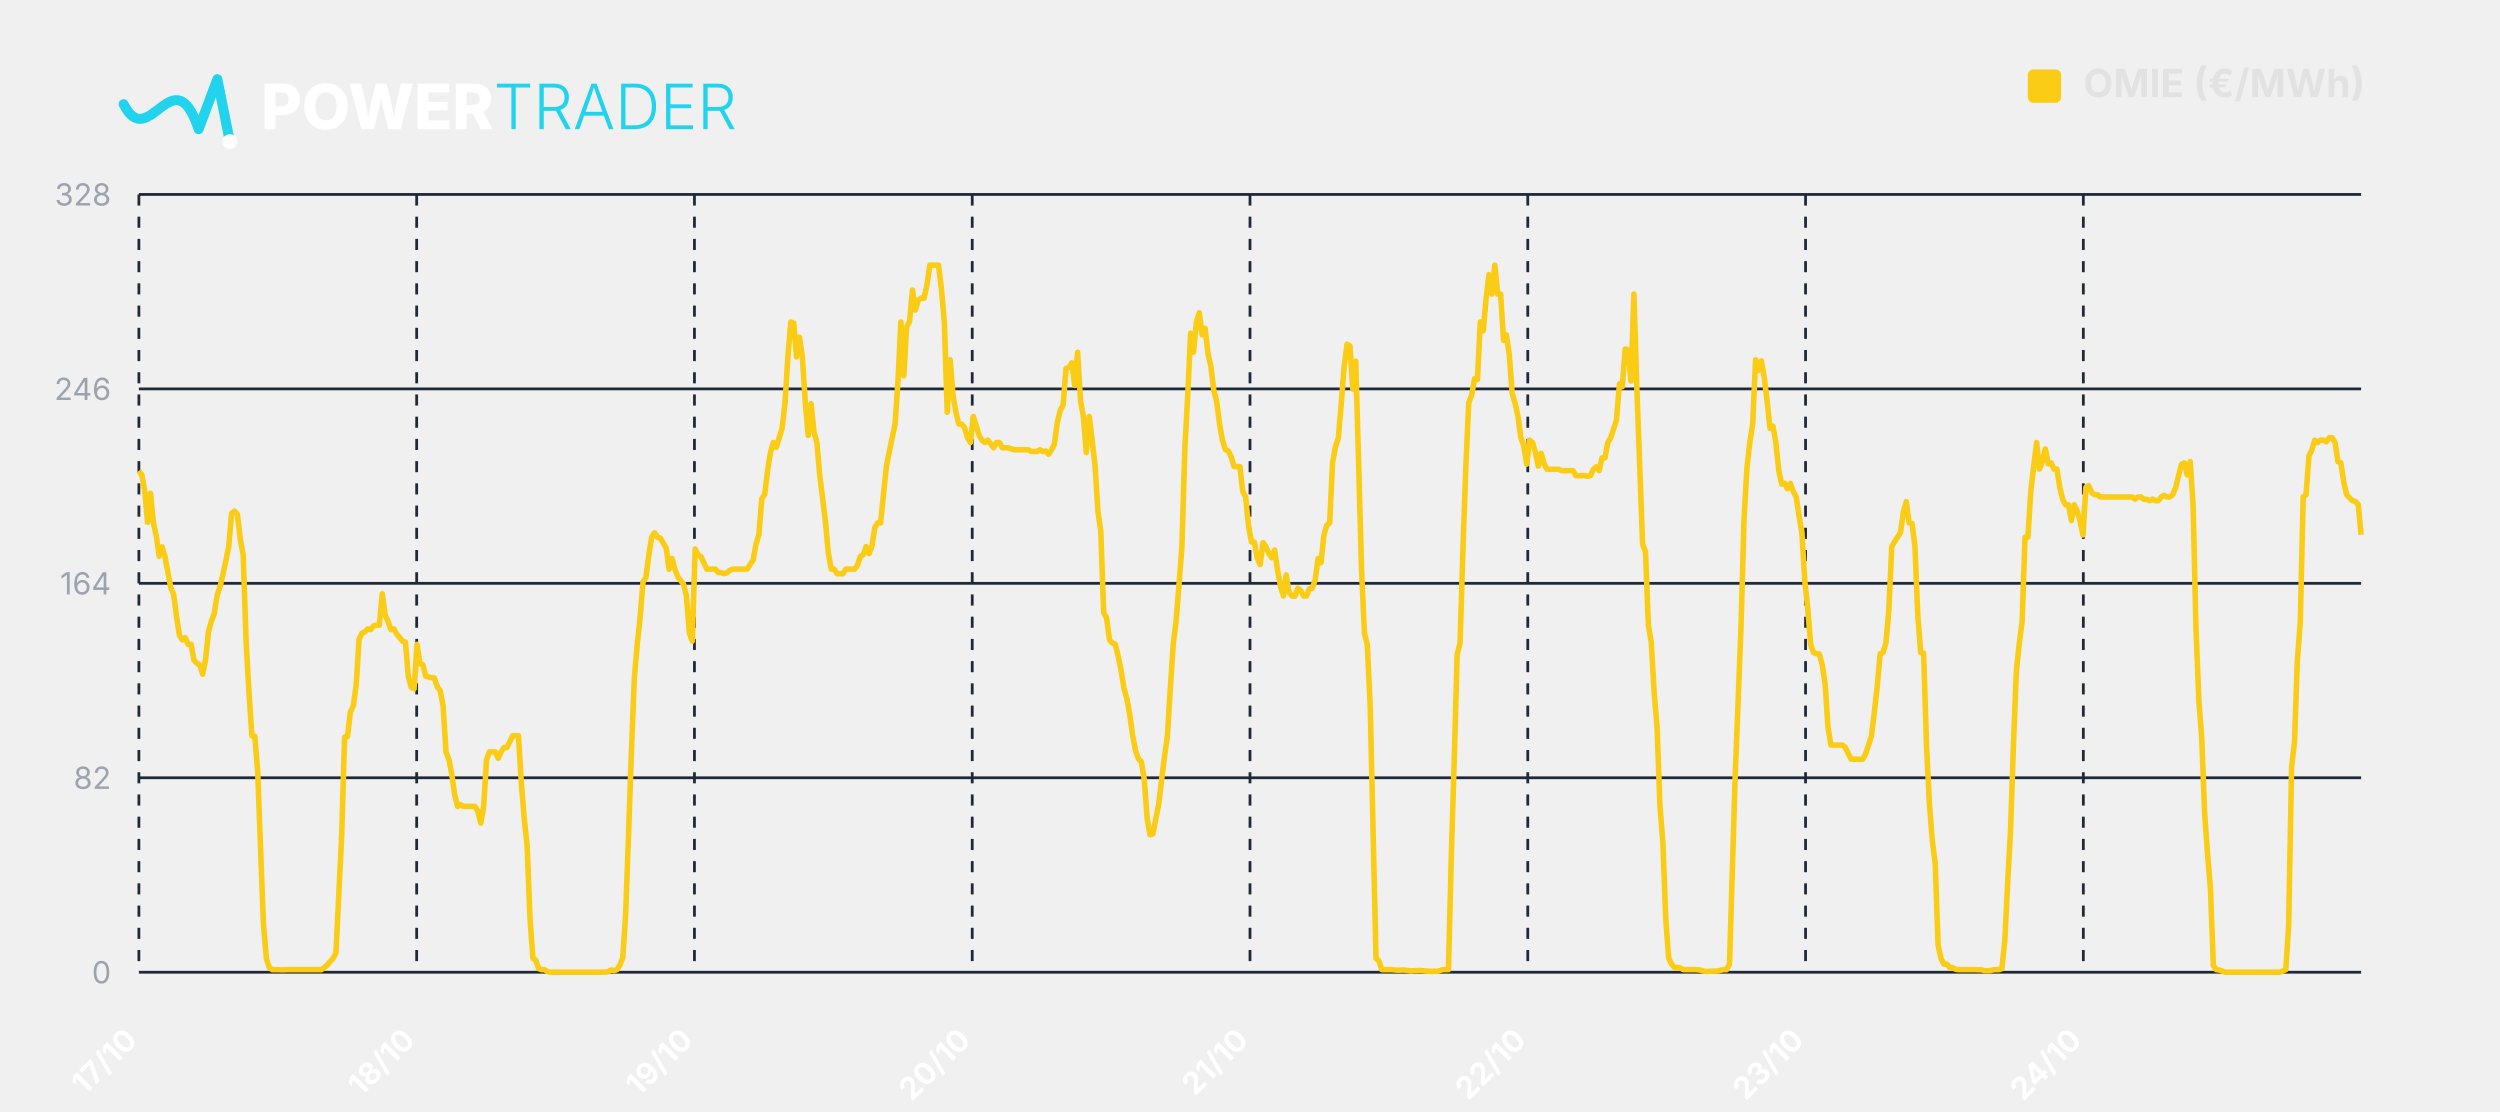
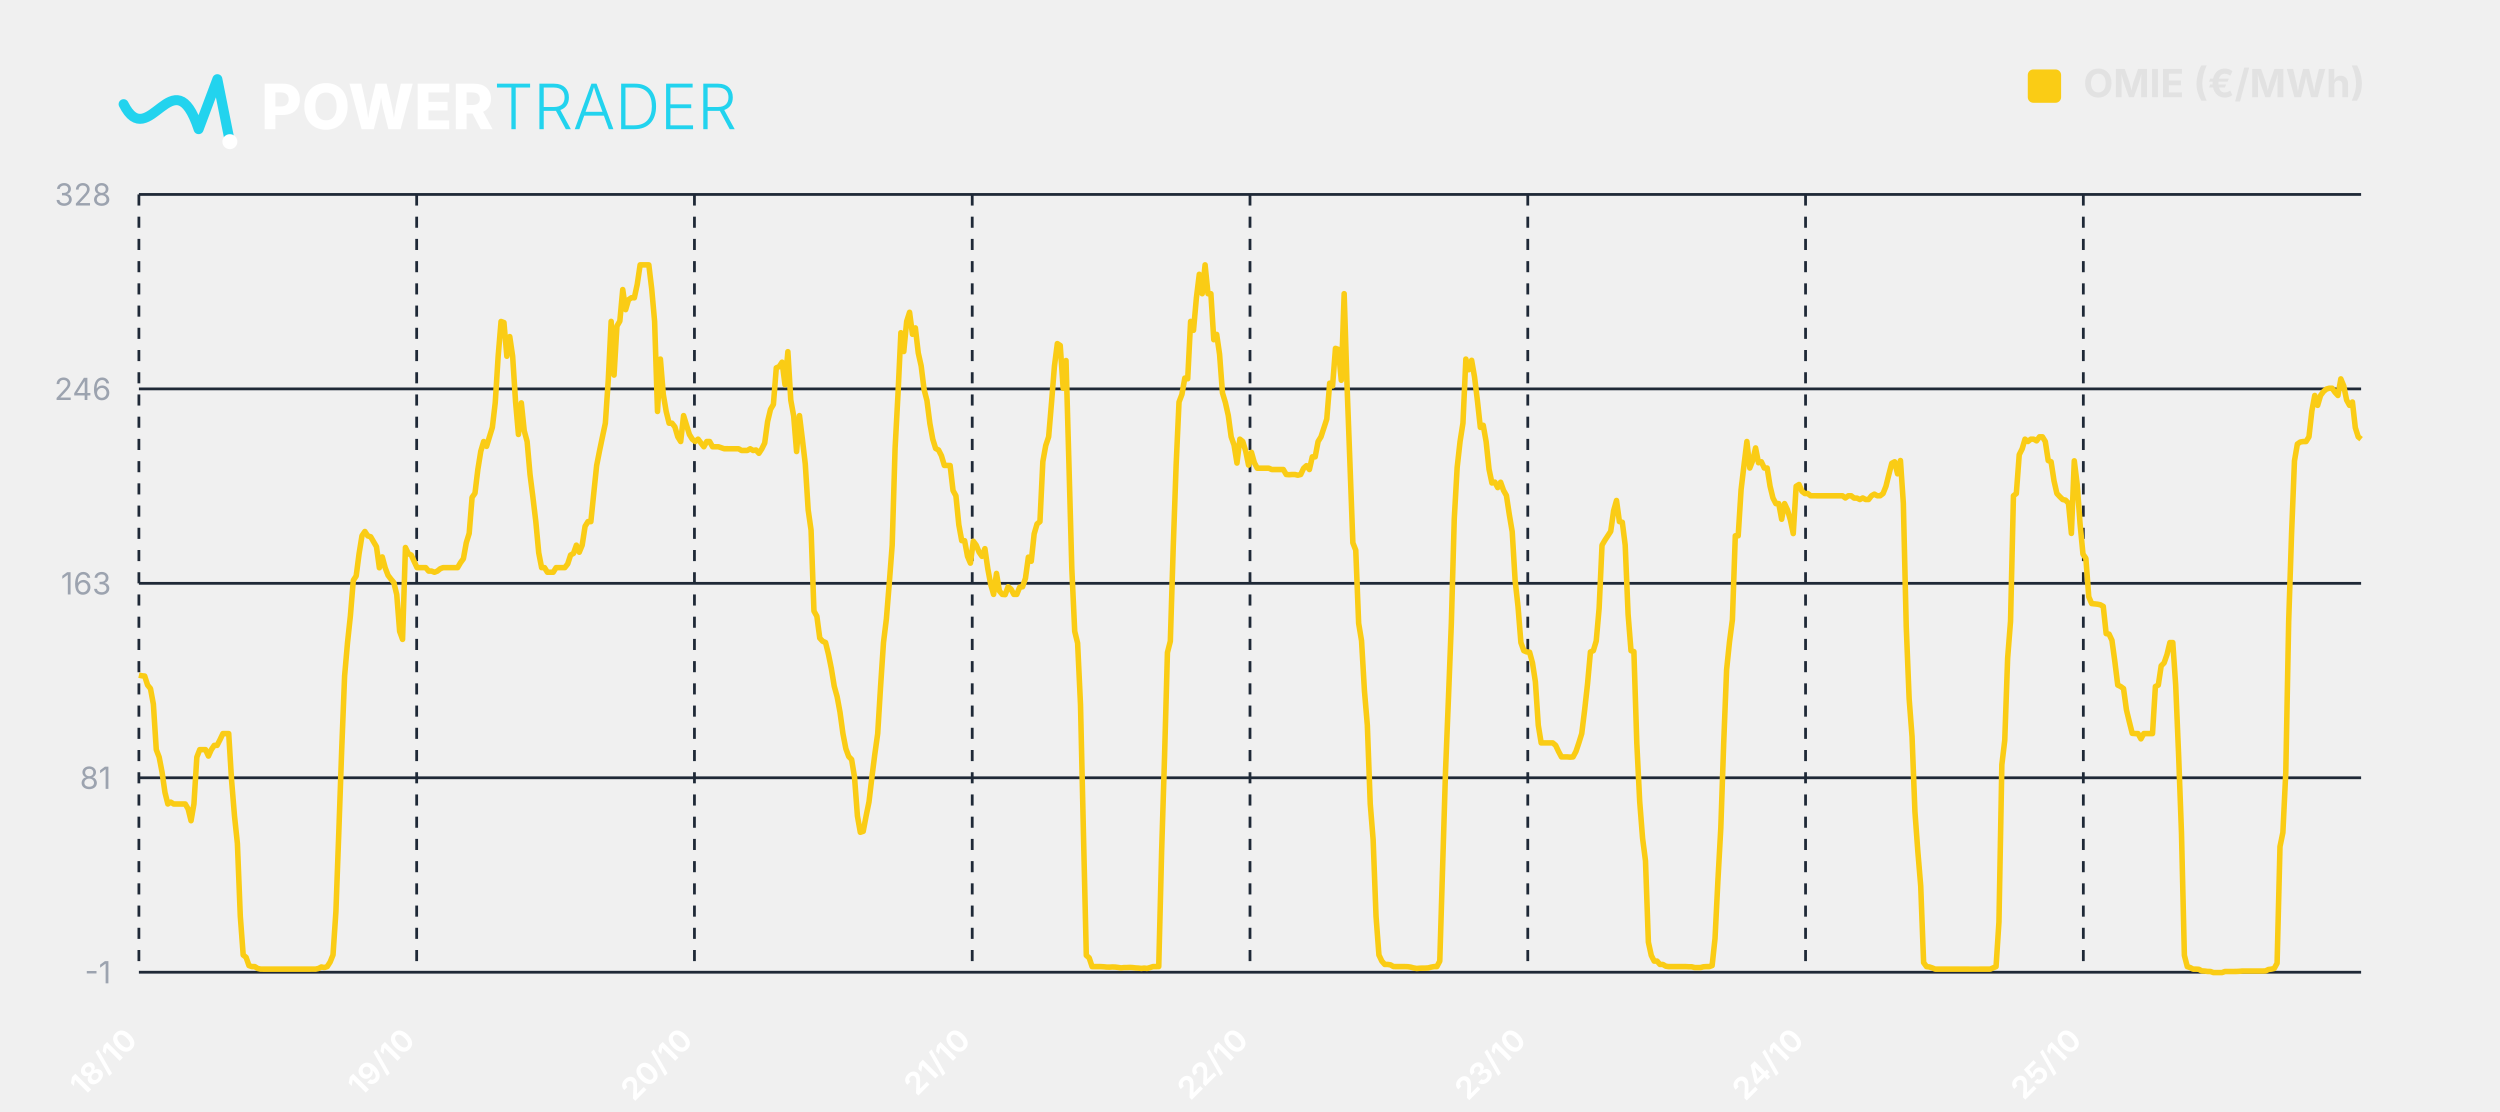
<svg xmlns="http://www.w3.org/2000/svg" viewBox="0 0 900 400" style="font-family: 'Inter', sans-serif; background: #0b0f19;">
  <g transform="translate(40, 15) scale(0.45)">
    <path d="M10 50 C30 90 50 10 70 70 L85 30 L95 80" stroke="#22d3ee" stroke-width="8" stroke-linecap="round" stroke-linejoin="round" fill="none" />
    <circle cx="95" cy="80" r="6" fill="#ffffff" />
    <text x="120" y="70" font-family="'Inter', sans-serif" font-weight="800" font-size="50" fill="#ffffff">POWER<tspan fill="#22d3ee" font-weight="300">TRADER</tspan>
    </text>
  </g>
  <rect x="730" y="25" width="12" height="12" fill="#facc15" rx="2" />
  <text x="750" y="35" font-size="14" font-weight="bold" fill="#e2e2e2">OMIE (€/MWh)</text>
  <line x1="50" y1="350.0" x2="850" y2="350.0" stroke="#1f2937" stroke-width="1" />
-   <text x="40" y="354.0" text-anchor="end" font-size="11" fill="#9ca3af">0</text>
+   <text x="40" y="354.0" text-anchor="end" font-size="11" fill="#9ca3af">-1</text>
  <line x1="50" y1="280.0" x2="850" y2="280.0" stroke="#1f2937" stroke-width="1" />
-   <text x="40" y="284.0" text-anchor="end" font-size="11" fill="#9ca3af">82</text>
+   <text x="40" y="284.0" text-anchor="end" font-size="11" fill="#9ca3af">81</text>
  <line x1="50" y1="210.0" x2="850" y2="210.0" stroke="#1f2937" stroke-width="1" />
-   <text x="40" y="214.0" text-anchor="end" font-size="11" fill="#9ca3af">164</text>
+   <text x="40" y="214.0" text-anchor="end" font-size="11" fill="#9ca3af">163</text>
  <line x1="50" y1="140.0" x2="850" y2="140.0" stroke="#1f2937" stroke-width="1" />
  <text x="40" y="144.0" text-anchor="end" font-size="11" fill="#9ca3af">246</text>
  <line x1="50" y1="70.0" x2="850" y2="70.0" stroke="#1f2937" stroke-width="1" />
  <text x="40" y="74.0" text-anchor="end" font-size="11" fill="#9ca3af">328</text>
  <line x1="50.0" y1="70" x2="50.0" y2="350" stroke="#1f2937" stroke-width="1" stroke-dasharray="4,4" />
-   <text x="50.0" y="375" text-anchor="end" transform="rotate(-45, 50.0, 375)" font-size="11" font-weight="bold" fill="#ffffff">17/10</text>
+   <text x="50.0" y="375" text-anchor="end" transform="rotate(-45, 50.0, 375)" font-size="11" font-weight="bold" fill="#ffffff">18/10</text>
  <line x1="150.0" y1="70" x2="150.0" y2="350" stroke="#1f2937" stroke-width="1" stroke-dasharray="4,4" />
-   <text x="150.0" y="375" text-anchor="end" transform="rotate(-45, 150.0, 375)" font-size="11" font-weight="bold" fill="#ffffff">18/10</text>
+   <text x="150.0" y="375" text-anchor="end" transform="rotate(-45, 150.0, 375)" font-size="11" font-weight="bold" fill="#ffffff">19/10</text>
  <line x1="250.0" y1="70" x2="250.0" y2="350" stroke="#1f2937" stroke-width="1" stroke-dasharray="4,4" />
-   <text x="250.0" y="375" text-anchor="end" transform="rotate(-45, 250.0, 375)" font-size="11" font-weight="bold" fill="#ffffff">19/10</text>
+   <text x="250.0" y="375" text-anchor="end" transform="rotate(-45, 250.0, 375)" font-size="11" font-weight="bold" fill="#ffffff">20/10</text>
  <line x1="350.0" y1="70" x2="350.0" y2="350" stroke="#1f2937" stroke-width="1" stroke-dasharray="4,4" />
-   <text x="350.0" y="375" text-anchor="end" transform="rotate(-45, 350.0, 375)" font-size="11" font-weight="bold" fill="#ffffff">20/10</text>
+   <text x="350.0" y="375" text-anchor="end" transform="rotate(-45, 350.0, 375)" font-size="11" font-weight="bold" fill="#ffffff">21/10</text>
  <line x1="450.0" y1="70" x2="450.0" y2="350" stroke="#1f2937" stroke-width="1" stroke-dasharray="4,4" />
-   <text x="450.0" y="375" text-anchor="end" transform="rotate(-45, 450.0, 375)" font-size="11" font-weight="bold" fill="#ffffff">21/10</text>
+   <text x="450.0" y="375" text-anchor="end" transform="rotate(-45, 450.0, 375)" font-size="11" font-weight="bold" fill="#ffffff">22/10</text>
  <line x1="550.0" y1="70" x2="550.0" y2="350" stroke="#1f2937" stroke-width="1" stroke-dasharray="4,4" />
-   <text x="550.0" y="375" text-anchor="end" transform="rotate(-45, 550.0, 375)" font-size="11" font-weight="bold" fill="#ffffff">22/10</text>
+   <text x="550.0" y="375" text-anchor="end" transform="rotate(-45, 550.0, 375)" font-size="11" font-weight="bold" fill="#ffffff">23/10</text>
  <line x1="650.0" y1="70" x2="650.0" y2="350" stroke="#1f2937" stroke-width="1" stroke-dasharray="4,4" />
-   <text x="650.0" y="375" text-anchor="end" transform="rotate(-45, 650.0, 375)" font-size="11" font-weight="bold" fill="#ffffff">23/10</text>
+   <text x="650.0" y="375" text-anchor="end" transform="rotate(-45, 650.0, 375)" font-size="11" font-weight="bold" fill="#ffffff">24/10</text>
  <line x1="750.0" y1="70" x2="750.0" y2="350" stroke="#1f2937" stroke-width="1" stroke-dasharray="4,4" />
-   <text x="750.0" y="375" text-anchor="end" transform="rotate(-45, 750.0, 375)" font-size="11" font-weight="bold" fill="#ffffff">24/10</text>
-   <polyline points="50.0,169.483 51.043,170.964 52.086,176.498 53.129,188.041 54.172,177.604 55.215,188.084 56.258,192.868 57.301,200.274 58.344,196.869 59.387,200.334 60.43,205.935 61.473,211.529 62.516,214.031 63.559,222.017 64.602,228.725 65.645,230.342 66.688,229.533 67.731,231.96 68.774,231.96 69.817,237.621 70.86,238.745 71.904,239.323 72.947,242.737 73.99,237.629 75.033,227.541 76.076,223.685 77.119,220.969 78.162,214.38 79.205,211.239 80.248,206.812 81.291,201.951 82.334,196.75 83.377,184.84 84.42,183.989 85.463,185.138 86.506,194.273 87.549,199.738 88.592,230.81 89.635,249.199 90.678,264.862 91.721,265.024 92.764,277.632 93.807,305.708 94.85,332.881 95.893,345.029 96.936,348.29 97.979,349.081 99.022,349.081 100.065,349.081 101.108,349.141 102.151,349.15 103.194,349.081 104.237,349.081 105.28,349.081 106.323,349.081 107.366,349.081 108.409,349.081 109.452,349.081 110.495,349.081 111.538,349.081 112.581,349.081 113.625,349.081 114.668,349.081 115.711,349.081 116.754,348.29 117.797,347.438 118.84,346.161 119.883,345.029 120.926,343.063 121.969,321.993 123.012,300.532 124.055,265.356 125.098,265.135 126.141,256.298 127.184,254.11 128.227,246.559 129.27,230.138 130.313,227.916 131.356,227.473 132.399,226.384 133.442,226.673 134.485,225.354 135.528,225.039 136.571,225.039 137.614,213.784 138.657,221.395 139.7,223.694 140.743,226.673 141.786,226.384 142.829,228.274 143.872,229.533 144.915,230.81 145.958,231.151 147.001,243.58 148.044,247.445 149.087,247.973 150.13,231.96 151.173,238.898 152.216,239.255 153.259,243.41 154.302,243.742 155.346,243.963 156.389,244.074 157.432,247.326 158.475,248.603 159.518,254.23 160.561,270.668 161.604,273.375 162.647,278.824 163.69,286.145 164.733,290.308 165.776,289.635 166.819,290.308 167.862,290.308 168.905,290.308 169.948,290.308 170.991,290.308 172.034,292.095 173.077,296.352 174.12,290.308 175.163,273.375 176.206,270.668 177.249,270.668 178.292,270.668 179.335,272.984 180.378,270.668 181.421,269.127 182.464,269.119 183.507,267.076 184.55,264.862 185.593,264.862 186.636,264.862 187.679,281.888 188.722,294.658 189.765,304.576 190.808,330.83 191.851,344.885 192.894,345.736 193.937,348.715 194.98,349.081 196.023,349.081 197.066,349.754 198.11,349.984 199.153,349.992 200.196,349.992 201.239,349.992 202.282,349.992 203.325,349.992 204.368,349.992 205.411,349.992 206.454,349.992 207.497,349.992 208.54,349.992 209.583,349.992 210.626,349.992 211.669,349.992 212.712,349.992 213.755,349.992 214.798,349.992 215.841,349.992 216.884,349.984 217.927,349.984 218.97,349.754 220.013,349.209 221.056,349.43 222.099,349.081 223.142,347.447 224.185,344.859 225.228,329.221 226.271,300.532 227.314,270.668 228.357,244.074 229.4,232.062 230.443,222.297 231.486,209.494 232.529,207.893 233.572,199.823 234.615,193.353 235.658,191.821 236.701,193.413 237.744,193.728 238.787,195.533 239.831,197.312 240.874,204.931 241.917,201.015 242.96,204.931 244.003,207.664 245.046,209.034 246.089,210.294 247.132,214.636 248.175,227.916 249.218,230.81 250.261,197.61 251.304,199.823 252.347,200.334 253.39,202.632 254.433,204.88 255.476,204.88 256.519,204.88 257.562,204.88 258.605,206.123 259.648,206.123 260.691,206.548 261.734,206.148 262.777,205.288 263.82,204.88 264.863,204.88 265.906,204.88 266.949,204.88 267.992,204.88 269.035,204.88 270.078,203.101 271.121,201.662 272.164,195.882 273.207,192.502 274.25,179.477 275.293,177.996 276.336,169.338 277.379,162.843 278.422,159.301 279.465,161.046 280.508,157.599 281.551,154.194 282.595,145.204 283.638,128.484 284.681,115.919 285.724,116.311 286.767,128.484 287.81,121.384 288.853,128.484 289.896,144.829 290.939,156.747 291.982,145.331 293.025,155.411 294.068,159.301 295.111,171.219 296.154,179.477 297.197,188.254 298.24,199.5 299.283,204.88 300.326,204.88 301.369,206.548 302.412,206.548 303.455,206.548 304.498,204.88 305.541,204.88 306.584,204.88 307.627,204.88 308.67,203.552 309.713,200.334 310.756,199.738 311.799,196.758 312.842,199.312 313.885,196.758 314.928,189.948 315.971,188.245 317.014,188.254 318.057,177.996 319.1,167.95 320.143,162.621 321.186,157.599 322.229,152.678 323.272,137.168 324.316,115.885 325.359,135.286 326.402,117.571 327.445,115.783 328.488,104.384 329.531,111.629 330.574,108.053 331.617,107.329 332.66,107.355 333.703,102.52 334.746,95.454 335.789,95.454 336.832,95.454 337.875,95.454 338.918,104.137 339.961,115.885 341.004,148.439 342.047,129.506 343.09,142.275 344.133,148.439 345.176,152.678 346.219,152.678 347.262,154.023 348.305,157.599 349.348,159.301 350.391,149.937 351.434,153.342 352.477,156.747 353.52,158.45 354.563,159.301 355.606,158.45 356.649,159.846 357.692,161.191 358.735,159.301 359.778,159.301 360.821,161.191 361.864,161.191 362.907,161.191 363.95,161.54 364.993,161.906 366.037,161.906 367.08,161.923 368.123,161.923 369.166,161.923 370.209,161.923 371.252,162.536 372.295,162.536 373.338,162.536 374.381,161.923 375.424,162.536 376.467,162.366 377.51,163.558 378.553,161.949 379.596,159.846 380.639,152.082 381.682,147.69 382.725,145.893 383.768,132.673 384.811,132.23 385.854,130.63 386.897,138.759 387.94,126.833 388.983,144.327 390.026,150.082 391.069,162.919 392.112,149.937 393.155,158.45 394.198,167.406 395.241,183.997 396.284,191.336 397.327,220.595 398.37,222.442 399.413,230.342 400.456,231.491 401.499,231.934 402.542,236.174 403.585,241.332 404.628,247.751 405.671,251.531 406.714,257.201 407.757,264.862 408.801,270.294 409.844,273.163 410.887,274.227 411.93,280.603 412.973,294.649 414.016,300.532 415.059,300.183 416.102,294.658 417.145,289.525 418.188,280.603 419.231,272.354 420.274,264.862 421.317,247.751 422.36,231.96 423.403,223.404 424.446,210.43 425.489,196.758 426.532,161.779 427.575,142.275 428.618,119.971 429.661,126.773 430.704,115.885 431.747,112.591 432.79,120.542 433.833,118.235 434.876,127.284 435.919,131.949 436.962,140.454 438.005,144.506 439.048,152.729 440.091,158.45 441.134,161.804 442.177,162.366 443.22,164.426 444.263,167.942 445.306,167.942 446.349,167.976 447.392,177.017 448.435,178.924 449.478,189.378 450.522,195.124 451.565,195.15 452.608,200.811 453.651,203.254 454.694,195.345 455.737,196.758 456.78,199.295 457.823,200.802 458.866,198.027 459.909,205.271 460.952,210.907 461.995,214.551 463.038,206.974 464.081,213.308 465.124,214.551 466.167,214.636 467.21,211.792 468.253,212.627 469.296,214.551 470.339,214.551 471.382,211.954 472.425,211.792 473.468,208.745 474.511,201.092 475.554,202.573 476.597,192.698 477.64,189.097 478.683,188.245 479.726,166.563 480.769,160.74 481.812,157.599 482.855,145.204 483.898,132.034 484.941,123.913 485.984,124.585 487.027,140.053 488.07,130.034 489.113,167.295 490.156,205.271 491.199,227.916 492.243,232.155 493.286,254.477 494.329,300.302 495.372,345.029 496.415,345.932 497.458,349.081 498.501,349.081 499.544,349.081 500.587,349.081 501.63,349.141 502.673,349.252 503.716,349.277 504.759,349.209 505.802,349.252 506.845,349.388 507.888,349.558 508.931,349.43 509.974,349.43 511.017,349.371 512.06,349.43 513.103,349.558 514.146,349.618 515.189,349.737 516.232,349.618 517.275,349.737 518.318,349.43 519.361,349.081 520.404,349.081 521.447,349.064 522.49,307.427 523.533,273.367 524.576,235.578 525.619,231.491 526.662,197.61 527.705,167.882 528.748,145.025 529.791,142.275 530.834,136.376 531.877,136.623 532.92,115.885 533.963,119.103 535.007,107.372 536.05,98.859 537.093,105.882 538.136,95.454 539.179,105.882 540.222,105.882 541.265,122.508 542.308,120.593 543.351,127.786 544.394,141.739 545.437,145.204 546.48,149.86 547.523,157.599 548.566,160.578 549.609,167.082 550.652,158.45 551.695,159.301 552.738,162.706 553.781,167.814 554.824,163.217 555.867,166.963 556.91,168.947 557.953,168.947 558.996,168.947 560.039,168.947 561.082,168.947 562.125,169.423 563.168,169.423 564.211,169.423 565.254,169.423 566.297,169.423 567.34,171.219 568.383,171.296 569.426,171.219 570.469,171.219 571.512,171.475 572.555,171.219 573.598,168.972 574.641,168.036 575.684,169.423 576.728,164.835 577.771,164.835 578.814,159.301 579.857,157.599 580.9,154.398 581.943,151.171 582.986,138.215 584.029,139.202 585.072,125.632 586.115,126.007 587.158,137.168 588.201,105.874 589.244,139.202 590.287,167.389 591.33,195.907 592.373,198.58 593.416,224.996 594.459,231.321 595.502,249.403 596.545,261.84 597.588,290.231 598.631,303.247 599.674,330.923 600.717,344.885 601.76,347.089 602.803,348.29 603.846,348.29 604.889,348.451 605.932,349.064 606.975,349.081 608.018,349.081 609.061,349.081 610.104,349.081 611.147,349.116 612.19,349.277 613.233,349.558 614.276,349.754 615.319,349.669 616.362,349.618 617.405,349.618 618.449,349.558 619.492,349.277 620.535,349.081 621.578,349.081 622.621,347.089 623.664,312.527 624.707,278.015 625.75,251.94 626.793,224.783 627.836,187.309 628.879,168.683 629.922,159.301 630.965,152.653 632.008,129.506 633.051,133.354 634.094,129.948 635.137,135.993 636.18,144.599 637.223,154.194 638.266,153.427 639.309,159.369 640.352,169.313 641.395,174.284 642.438,173.961 643.481,175.953 644.524,174.02 645.567,176.966 646.61,178.796 647.653,185.692 648.696,191.889 649.739,209.417 650.782,218.892 651.825,231.96 652.868,234.897 653.911,235.339 654.954,235.45 655.997,239.323 657.04,246.134 658.083,261.84 659.126,268.234 660.169,268.234 661.213,268.234 662.256,268.234 663.299,268.234 664.342,269.119 665.385,271.332 666.428,273.29 667.471,273.29 668.514,273.29 669.557,273.375 670.6,273.29 671.643,271.332 672.686,268.234 673.729,264.862 674.772,256.349 675.815,246.9 676.858,235.339 677.901,234.897 678.944,231.406 679.987,219.582 681.03,196.758 682.073,194.971 683.116,193.37 684.159,191.77 685.202,184.338 686.245,180.609 687.288,188.245 688.331,188.484 689.374,196.758 690.417,221.787 691.46,234.897 692.503,235.229 693.546,268.234 694.589,289.38 695.632,302.703 696.675,310.833 697.718,340.245 698.761,345.029 699.804,347.089 700.847,347.089 701.89,348.29 702.934,348.298 703.977,348.928 705.02,349.081 706.063,349.081 707.106,349.081 708.149,349.081 709.192,349.081 710.235,349.081 711.278,349.081 712.321,349.141 713.364,349.15 714.407,349.43 715.45,349.43 716.493,349.43 717.536,349.141 718.579,349.081 719.622,349.081 720.665,348.715 721.708,338.959 722.751,317.949 723.794,298.914 724.837,268.234 725.88,241.767 726.923,231.67 727.966,223.719 729.009,193.37 730.052,193.37 731.095,176.693 732.138,167.84 733.181,159.301 734.224,168.878 735.267,166.171 736.31,161.617 737.353,166.972 738.396,166.622 739.439,168.878 740.482,168.878 741.525,175.442 742.568,179.732 743.611,181.742 744.654,181.742 745.698,187.394 746.741,181.742 747.784,183.989 748.827,187.581 749.87,192.57 750.913,175.476 751.956,174.838 752.999,177.298 754.042,178.098 755.085,178.098 756.128,178.898 757.171,178.898 758.214,178.915 759.257,178.915 760.3,178.915 761.343,178.915 762.386,178.915 763.429,178.915 764.472,178.915 765.515,178.915 766.558,178.915 767.601,178.915 768.644,179.698 769.687,178.915 770.73,178.915 771.773,179.732 772.816,179.75 773.859,180.26 774.902,179.698 775.945,180.26 776.988,180.26 778.031,178.915 779.074,178.319 780.117,178.915 781.16,178.898 782.203,178.098 783.246,175.476 784.289,171.219 785.332,167.184 786.375,166.622 787.419,170.973 788.462,166.171 789.505,181.605 790.548,226.128 791.591,252.229 792.634,265.875 793.677,293.066 794.72,307.427 795.763,319.984 796.806,347.626 797.849,349.081 798.892,349.209 799.935,349.558 800.978,349.992 802.021,349.992 803.064,349.992 804.107,349.992 805.15,349.992 806.193,349.992 807.236,349.992 808.279,349.992 809.322,349.992 810.365,349.992 811.408,349.992 812.451,349.992 813.494,350.001 814.537,350.001 815.58,350.001 816.623,350.001 817.666,349.992 818.709,349.992 819.752,349.992 820.795,349.992 821.838,349.533 822.881,349.081 823.924,332.966 824.967,276.108 826.01,267.306 827.053,237.57 828.096,224.255 829.14,178.915 830.183,178.098 831.226,164.052 832.269,161.983 833.312,158.45 834.355,159.301 835.398,158.45 836.441,158.45 837.484,159.054 838.527,157.599 839.57,157.599 840.613,159.301 841.656,166.171 842.699,166.622 843.742,173.475 844.785,178.098 845.828,179.222 846.871,180.26 847.914,180.499 848.957,181.605 850.0,192.51" fill="none" stroke="#facc15" stroke-width="2" stroke-linejoin="round" />
+   <text x="750.0" y="375" text-anchor="end" transform="rotate(-45, 750.0, 375)" font-size="11" font-weight="bold" fill="#ffffff">25/10</text>
+   <polyline points="50.0,243.055 51.043,243.276 52.086,243.386 53.129,246.625 54.172,247.897 55.215,253.502 56.258,269.875 57.301,272.572 58.344,277.998 59.387,285.291 60.43,289.437 61.473,288.767 62.516,289.437 63.559,289.437 64.602,289.437 65.645,289.437 66.688,289.437 67.731,291.218 68.774,295.457 69.817,289.437 70.86,272.572 71.904,269.875 72.947,269.875 73.99,269.875 75.033,272.182 76.076,269.875 77.119,268.34 78.162,268.332 79.205,266.297 80.248,264.092 81.291,264.092 82.334,264.092 83.377,281.051 84.42,293.77 85.463,303.648 86.506,329.799 87.549,343.798 88.592,344.646 89.635,347.614 90.678,347.979 91.721,347.979 92.764,348.648 93.807,348.877 94.85,348.886 95.893,348.886 96.936,348.886 97.979,348.886 99.022,348.886 100.065,348.886 101.108,348.886 102.151,348.886 103.194,348.886 104.237,348.886 105.28,348.886 106.323,348.886 107.366,348.886 108.409,348.886 109.452,348.886 110.495,348.886 111.538,348.886 112.581,348.877 113.625,348.877 114.668,348.648 115.711,348.106 116.754,348.326 117.797,347.979 118.84,346.35 119.883,343.773 120.926,328.196 121.969,299.621 123.012,269.875 124.055,243.386 125.098,231.421 126.141,221.696 127.184,208.943 128.227,207.349 129.27,199.31 130.313,192.866 131.356,191.339 132.399,192.925 133.442,193.239 134.485,195.036 135.528,196.809 136.571,204.398 137.614,200.497 138.657,204.398 139.7,207.12 140.743,208.485 141.786,209.74 142.829,214.064 143.872,227.292 144.915,230.175 145.958,197.105 147.001,199.31 148.044,199.819 149.087,202.108 150.13,204.347 151.173,204.347 152.216,204.347 153.259,204.347 154.302,205.585 155.346,205.585 156.389,206.009 157.432,205.61 158.475,204.754 159.518,204.347 160.561,204.347 161.604,204.347 162.647,204.347 163.69,204.347 164.733,204.347 165.776,202.575 166.819,201.142 167.862,195.384 168.905,192.018 169.948,179.044 170.991,177.569 172.034,168.946 173.077,162.476 174.12,158.948 175.163,160.687 176.206,157.253 177.249,153.861 178.292,144.907 179.335,128.253 180.378,115.738 181.421,116.128 182.464,128.253 183.507,121.181 184.55,128.253 185.593,144.533 186.636,156.405 187.679,145.034 188.722,155.073 189.765,158.948 190.808,170.819 191.851,179.044 192.894,187.787 193.937,198.988 194.98,204.347 196.023,204.347 197.066,206.009 198.11,206.009 199.153,206.009 200.196,204.347 201.239,204.347 202.282,204.347 203.325,204.347 204.368,203.024 205.411,199.819 206.454,199.225 207.497,196.258 208.54,198.801 209.583,196.258 210.626,189.474 211.669,187.778 212.712,187.787 213.755,177.569 214.798,167.563 215.841,162.255 216.884,157.253 217.927,152.351 218.97,136.902 220.013,115.704 221.056,135.028 222.099,117.383 223.142,115.602 224.185,104.248 225.228,111.464 226.271,107.903 227.314,107.182 228.357,107.207 229.4,102.391 230.443,95.353 231.486,95.353 232.529,95.353 233.572,95.353 234.615,104.002 235.658,115.704 236.701,148.129 237.744,129.271 238.787,141.99 239.831,148.129 240.874,152.351 241.917,152.351 242.96,153.691 244.003,157.253 245.046,158.948 246.089,149.621 247.132,153.013 248.175,156.405 249.218,158.1 250.261,158.948 251.304,158.1 252.347,159.491 253.39,160.831 254.433,158.948 255.476,158.948 256.519,160.831 257.562,160.831 258.605,160.831 259.648,161.178 260.691,161.543 261.734,161.543 262.777,161.56 263.82,161.56 264.863,161.56 265.906,161.56 266.949,162.171 267.992,162.171 269.035,162.171 270.078,161.56 271.121,162.171 272.164,162.001 273.207,163.188 274.25,161.585 275.293,159.491 276.336,151.758 277.379,147.383 278.422,145.593 279.465,132.425 280.508,131.984 281.551,130.39 282.595,138.488 283.638,126.608 284.681,144.033 285.724,149.765 286.767,162.552 287.81,149.621 288.853,158.1 289.896,167.021 290.939,183.547 291.982,190.856 293.025,220 294.068,221.84 295.111,229.709 296.154,230.853 297.197,231.294 298.24,235.517 299.283,240.655 300.326,247.049 301.369,250.814 302.412,256.461 303.455,264.092 304.498,269.502 305.541,272.36 306.584,273.42 307.627,279.771 308.67,293.762 309.713,299.621 310.756,299.273 311.799,293.77 312.842,288.657 313.885,279.771 314.928,271.554 315.971,264.092 317.014,247.049 318.057,231.32 319.1,222.798 320.143,209.875 321.186,196.258 322.229,161.416 323.272,141.99 324.316,119.774 325.359,126.549 326.402,115.704 327.445,112.422 328.488,120.342 329.531,118.044 330.574,127.058 331.617,131.704 332.66,140.175 333.703,144.211 334.746,152.402 335.789,158.1 336.832,161.441 337.875,162.001 338.918,164.053 339.961,167.555 341.004,167.555 342.047,167.589 343.09,176.594 344.133,178.493 345.176,188.906 346.219,194.629 347.262,194.655 348.305,200.294 349.348,202.727 350.391,194.85 351.434,196.258 352.477,198.784 353.52,200.285 354.563,197.521 355.606,204.737 356.649,210.35 357.692,213.979 358.735,206.433 359.778,212.741 360.821,213.979 361.864,214.064 362.907,211.232 363.95,212.063 364.993,213.979 366.037,213.979 367.08,211.393 368.123,211.232 369.166,208.196 370.209,200.574 371.252,202.049 372.295,192.213 373.338,188.626 374.381,187.778 375.424,166.181 376.467,160.381 377.51,157.253 378.553,144.907 379.596,131.789 380.639,123.7 381.682,124.37 382.725,139.777 383.768,129.796 384.811,166.91 385.854,204.737 386.897,227.292 387.94,231.515 388.983,253.748 390.026,299.392 391.069,343.942 392.112,344.841 393.155,347.979 394.198,347.979 395.241,347.979 396.284,347.979 397.327,348.038 398.37,348.148 399.413,348.174 400.456,348.106 401.499,348.148 402.542,348.284 403.585,348.453 404.628,348.326 405.671,348.326 406.714,348.267 407.757,348.326 408.801,348.453 409.844,348.513 410.887,348.631 411.93,348.513 412.973,348.631 414.016,348.326 415.059,347.979 416.102,347.979 417.145,347.962 418.188,306.489 419.231,272.563 420.274,234.923 421.317,230.853 422.36,197.105 423.403,167.496 424.446,144.729 425.489,141.99 426.532,136.113 427.575,136.359 428.618,115.704 429.661,118.909 430.704,107.224 431.747,98.745 432.79,105.74 433.833,95.353 434.876,105.74 435.919,105.74 436.962,122.301 438.005,120.393 439.048,127.558 440.091,141.455 441.134,144.907 442.177,149.545 443.22,157.253 444.263,160.22 445.306,166.699 446.349,158.1 447.392,158.948 448.435,162.34 449.478,167.428 450.522,162.849 451.565,166.58 452.608,168.555 453.651,168.555 454.694,168.555 455.737,168.555 456.78,168.555 457.823,169.03 458.866,169.03 459.909,169.03 460.952,169.03 461.995,169.03 463.038,170.819 464.081,170.896 465.124,170.819 466.167,170.819 467.21,171.074 468.253,170.819 469.296,168.581 470.339,167.648 471.382,169.03 472.425,164.46 473.468,164.46 474.511,158.948 475.554,157.253 476.597,154.064 477.64,150.851 478.683,137.945 479.726,138.929 480.769,125.413 481.812,125.786 482.855,136.902 483.898,105.732 484.941,138.929 485.984,167.004 487.027,195.41 488.07,198.072 489.113,224.384 490.156,230.684 491.199,248.694 492.243,261.082 493.286,289.361 494.329,302.326 495.372,329.892 496.415,343.798 497.458,345.994 498.501,347.19 499.544,347.19 500.587,347.351 501.63,347.962 502.673,347.979 503.716,347.979 504.759,347.979 505.802,347.979 506.845,348.012 507.888,348.174 508.931,348.453 509.974,348.648 511.017,348.564 512.06,348.513 513.103,348.513 514.146,348.453 515.189,348.174 516.232,347.979 517.275,347.979 518.318,345.994 519.361,311.568 520.404,277.193 521.447,251.221 522.49,224.172 523.533,186.845 524.576,168.293 525.619,158.948 526.662,152.326 527.705,129.271 528.748,133.103 529.791,129.712 530.834,135.732 531.877,144.305 532.92,153.861 533.963,153.098 535.007,159.016 536.05,168.92 537.093,173.872 538.136,173.55 539.179,175.534 540.222,173.609 541.265,176.543 542.308,178.366 543.351,185.234 544.394,191.407 545.437,208.866 546.48,218.304 547.523,231.32 548.566,234.245 549.609,234.686 550.652,234.796 551.695,238.654 552.738,245.438 553.781,261.082 554.824,267.45 555.867,267.45 556.91,267.45 557.953,267.45 558.996,267.45 560.039,268.332 561.082,270.537 562.125,272.487 563.168,272.487 564.211,272.487 565.254,272.572 566.297,272.487 567.34,270.537 568.383,267.45 569.426,264.092 570.469,255.613 571.512,246.201 572.555,234.686 573.598,234.245 574.641,230.768 575.684,218.991 576.728,196.258 577.771,194.477 578.814,192.883 579.857,191.289 580.9,183.886 581.943,180.172 582.986,187.778 584.029,188.016 585.072,196.258 586.115,221.187 587.158,234.245 588.201,234.576 589.244,267.45 590.287,288.513 591.33,301.783 592.373,309.881 593.416,339.177 594.459,343.942 595.502,345.994 596.545,345.994 597.588,347.19 598.631,347.198 599.674,347.826 600.717,347.979 601.76,347.979 602.803,347.979 603.846,347.979 604.889,347.979 605.932,347.979 606.975,347.979 608.018,348.038 609.061,348.046 610.104,348.326 611.147,348.326 612.19,348.326 613.233,348.038 614.276,347.979 615.319,347.979 616.362,347.614 617.405,337.897 618.449,316.97 619.492,298.01 620.535,267.45 621.578,241.088 622.621,231.031 623.664,223.112 624.707,192.883 625.75,192.883 626.793,176.272 627.836,167.453 628.879,158.948 629.922,168.488 630.965,165.791 632.008,161.255 633.051,166.588 634.094,166.241 635.137,168.488 636.18,168.488 637.223,175.025 638.266,179.299 639.309,181.3 640.352,181.3 641.395,186.93 642.438,181.3 643.481,183.538 644.524,187.117 645.567,192.086 646.61,175.059 647.653,174.423 648.696,176.874 649.739,177.671 650.782,177.671 651.825,178.468 652.868,178.468 653.911,178.485 654.954,178.485 655.997,178.485 657.04,178.485 658.083,178.485 659.126,178.485 660.169,178.485 661.213,178.485 662.256,178.485 663.299,178.485 664.342,179.265 665.385,178.485 666.428,178.485 667.471,179.299 668.514,179.316 669.557,179.825 670.6,179.265 671.643,179.825 672.686,179.825 673.729,178.485 674.772,177.891 675.815,178.485 676.858,178.468 677.901,177.671 678.944,175.059 679.987,170.819 681.03,166.8 682.073,166.241 683.116,170.574 684.159,165.791 685.202,181.164 686.245,225.511 687.288,251.509 688.331,265.101 689.374,292.184 690.417,306.489 691.46,318.996 692.503,346.529 693.546,347.979 694.589,348.106 695.632,348.453 696.675,348.886 697.718,348.886 698.761,348.886 699.804,348.886 700.847,348.886 701.89,348.886 702.934,348.886 703.977,348.886 705.02,348.886 706.063,348.886 707.106,348.886 708.149,348.886 709.192,348.894 710.235,348.894 711.278,348.894 712.321,348.894 713.364,348.886 714.407,348.886 715.45,348.886 716.493,348.886 717.536,348.428 718.579,347.979 719.622,331.927 720.665,275.294 721.708,266.526 722.751,236.908 723.794,223.646 724.837,178.485 725.88,177.671 726.923,163.68 727.966,161.619 729.009,158.1 730.052,158.948 731.095,158.1 732.138,158.1 733.181,158.702 734.224,157.253 735.267,157.253 736.31,158.948 737.353,165.791 738.396,166.241 739.439,173.066 740.482,177.671 741.525,178.79 742.568,179.825 743.611,180.062 744.654,181.164 745.698,192.026 746.741,165.901 747.784,174.389 748.827,188.626 749.87,199.48 750.913,201.006 751.956,214.844 752.999,217.286 754.042,217.397 755.085,217.507 756.128,217.727 757.171,218.304 758.214,228.097 759.257,228.284 760.3,230.514 761.343,238.154 762.386,246.625 763.429,247.134 764.472,247.897 765.515,255.528 766.558,259.853 767.601,264.008 768.644,264.092 769.687,264.092 770.73,265.992 771.773,264.092 772.816,264.092 773.859,264.092 774.902,264.092 775.945,247.134 776.988,246.625 778.031,239.68 779.074,238.654 780.117,235.644 781.16,231.32 782.203,231.32 783.246,246.625 784.289,271.554 785.332,299.807 786.375,343.942 787.419,347.979 788.462,348.326 789.505,348.886 790.548,348.886 791.591,348.945 792.634,349.539 793.677,349.573 794.72,349.725 795.763,349.734 796.806,350.124 797.849,350.124 798.892,350.124 799.935,350.124 800.978,349.742 802.021,349.742 803.064,349.734 804.107,349.734 805.15,349.725 806.193,349.666 807.236,349.573 808.279,349.573 809.322,349.573 810.365,349.573 811.408,349.573 812.451,349.573 813.494,349.573 814.537,349.573 815.58,349.539 816.623,349.021 817.666,348.886 818.709,348.64 819.752,346.774 820.795,304.785 821.838,299.714 822.881,278.092 823.924,223.646 824.967,192.018 826.01,165.901 827.053,159.864 828.096,159.126 829.14,158.948 830.183,158.948 831.226,157.253 832.269,147.925 833.312,142.371 834.355,145.924 835.398,142.371 836.441,140.972 837.484,140.065 838.527,139.768 839.57,139.768 840.613,141.252 841.656,142.371 842.699,136.402 843.742,138.912 844.785,144.025 845.828,145.924 846.871,144.729 847.914,153.979 848.957,157.253 850.0,158.1" fill="none" stroke="#facc15" stroke-width="2" stroke-linejoin="round" />
</svg>
